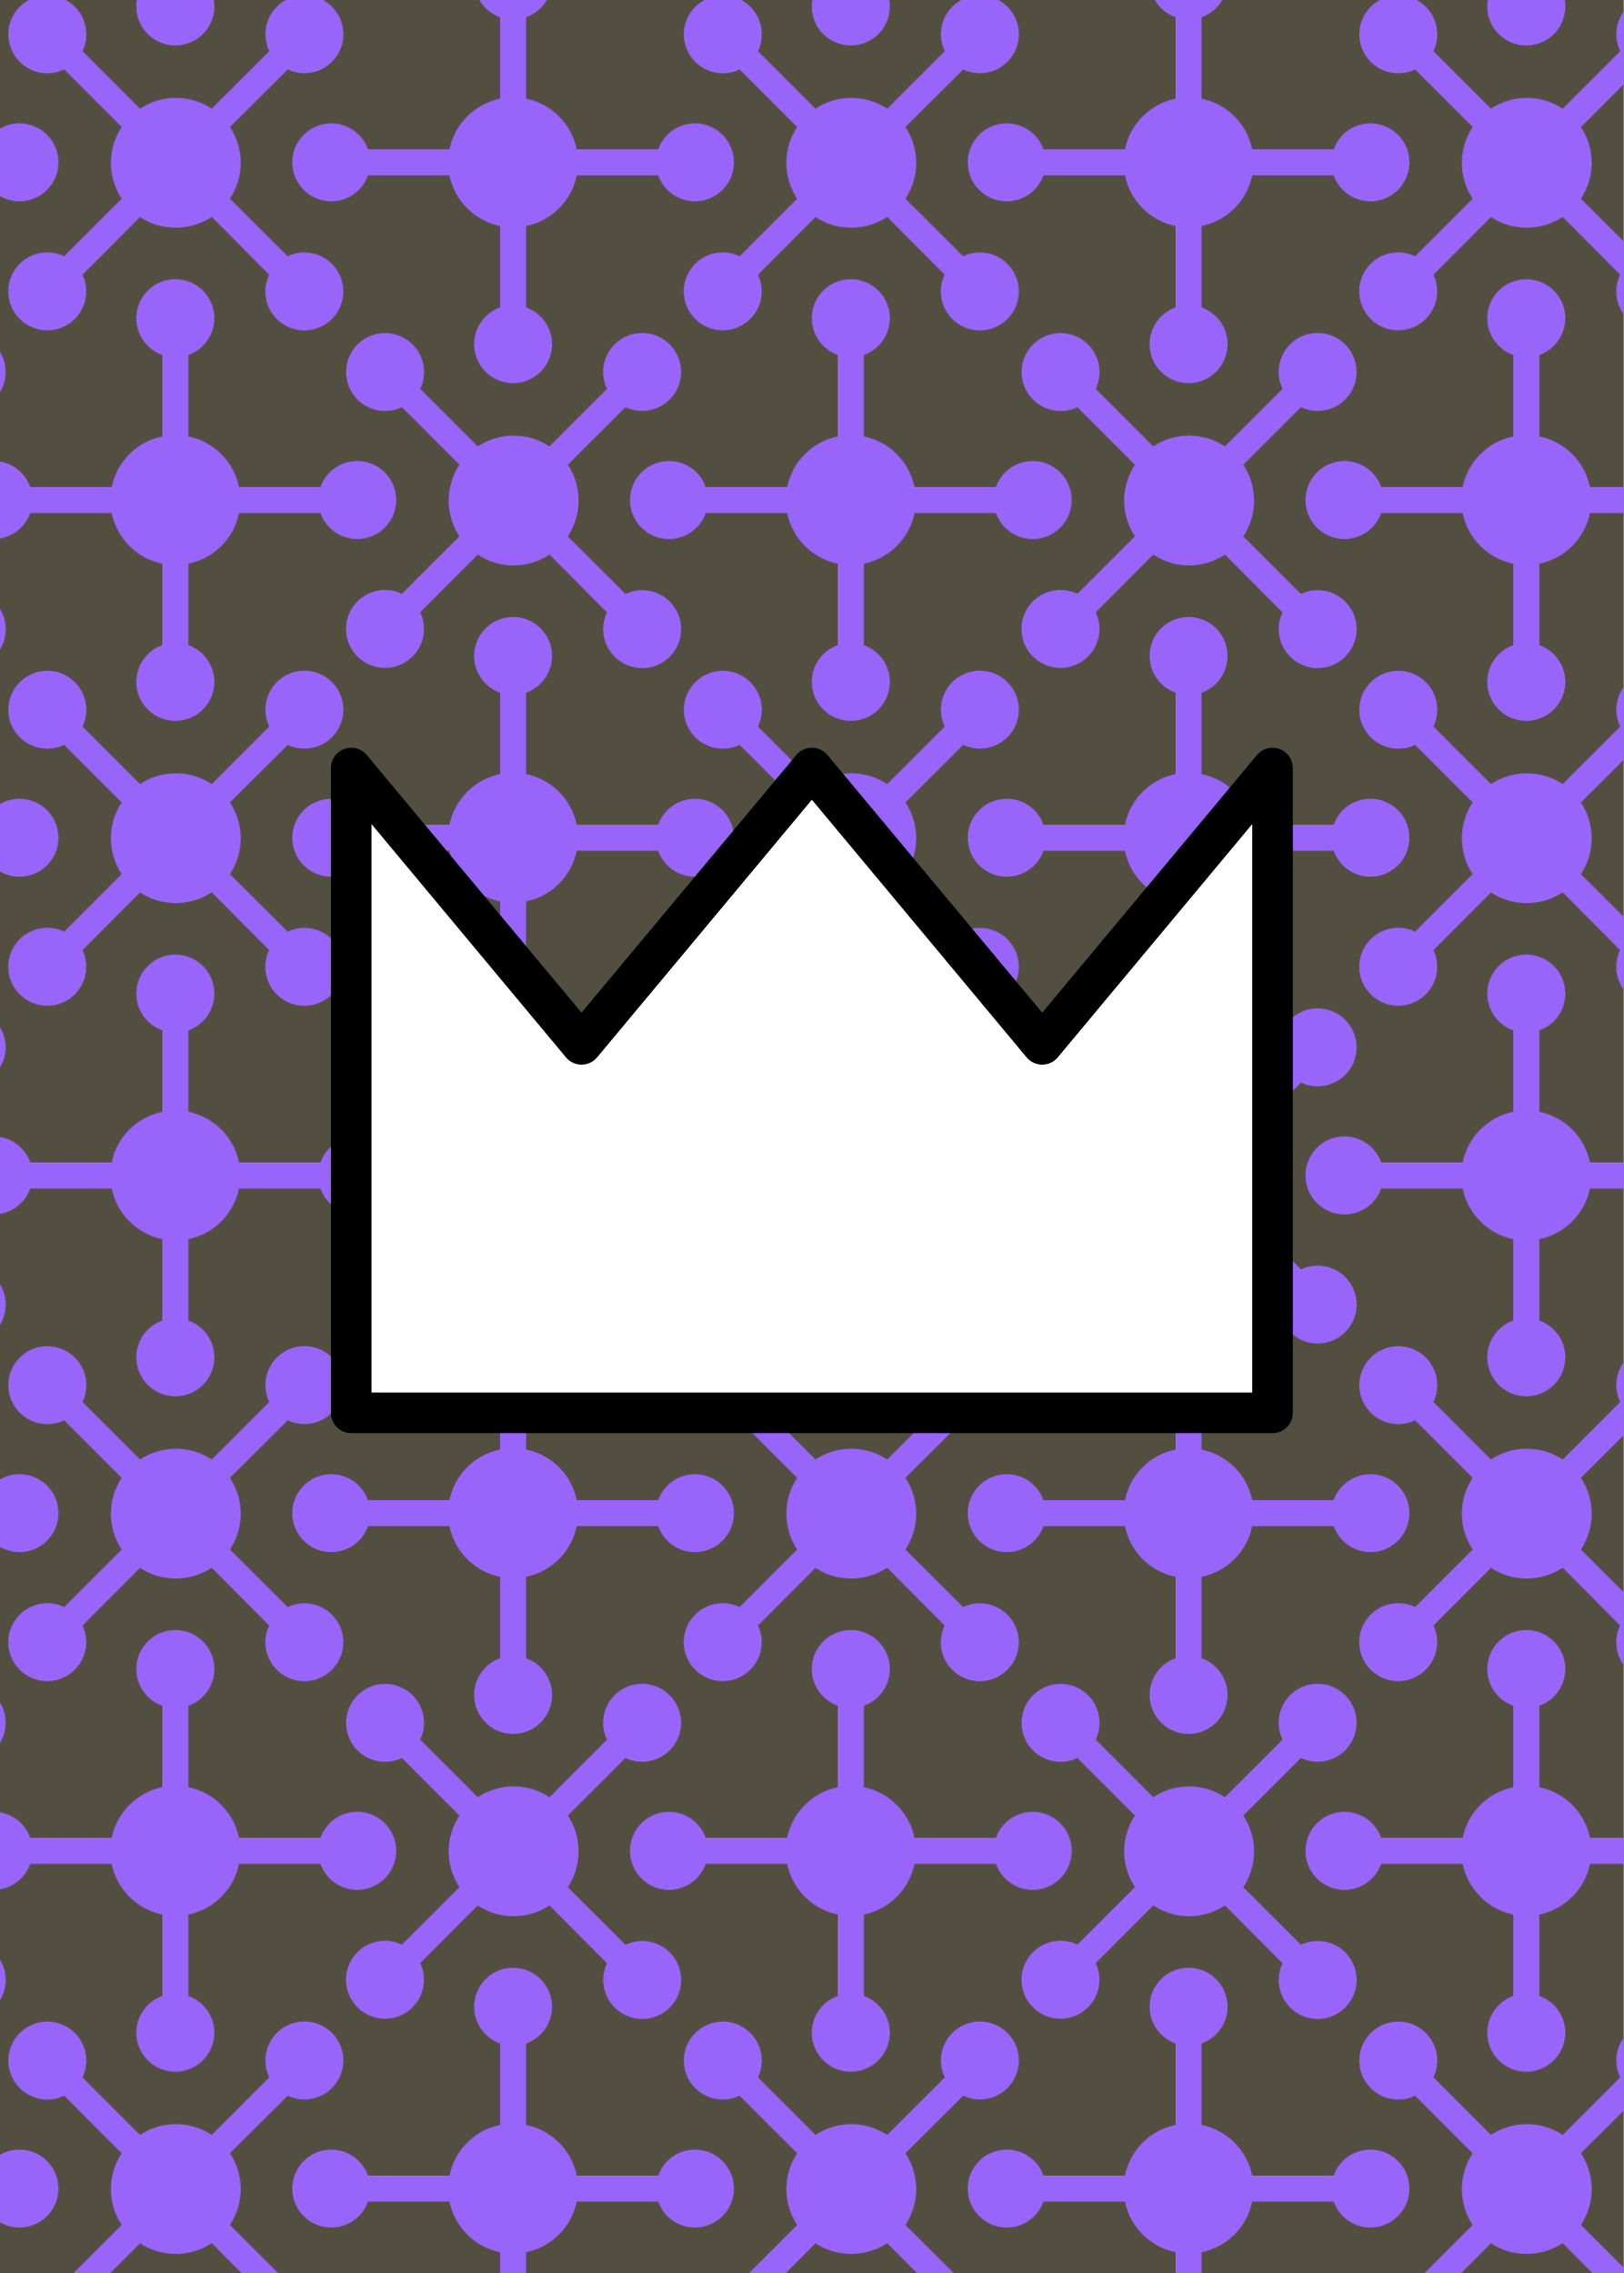
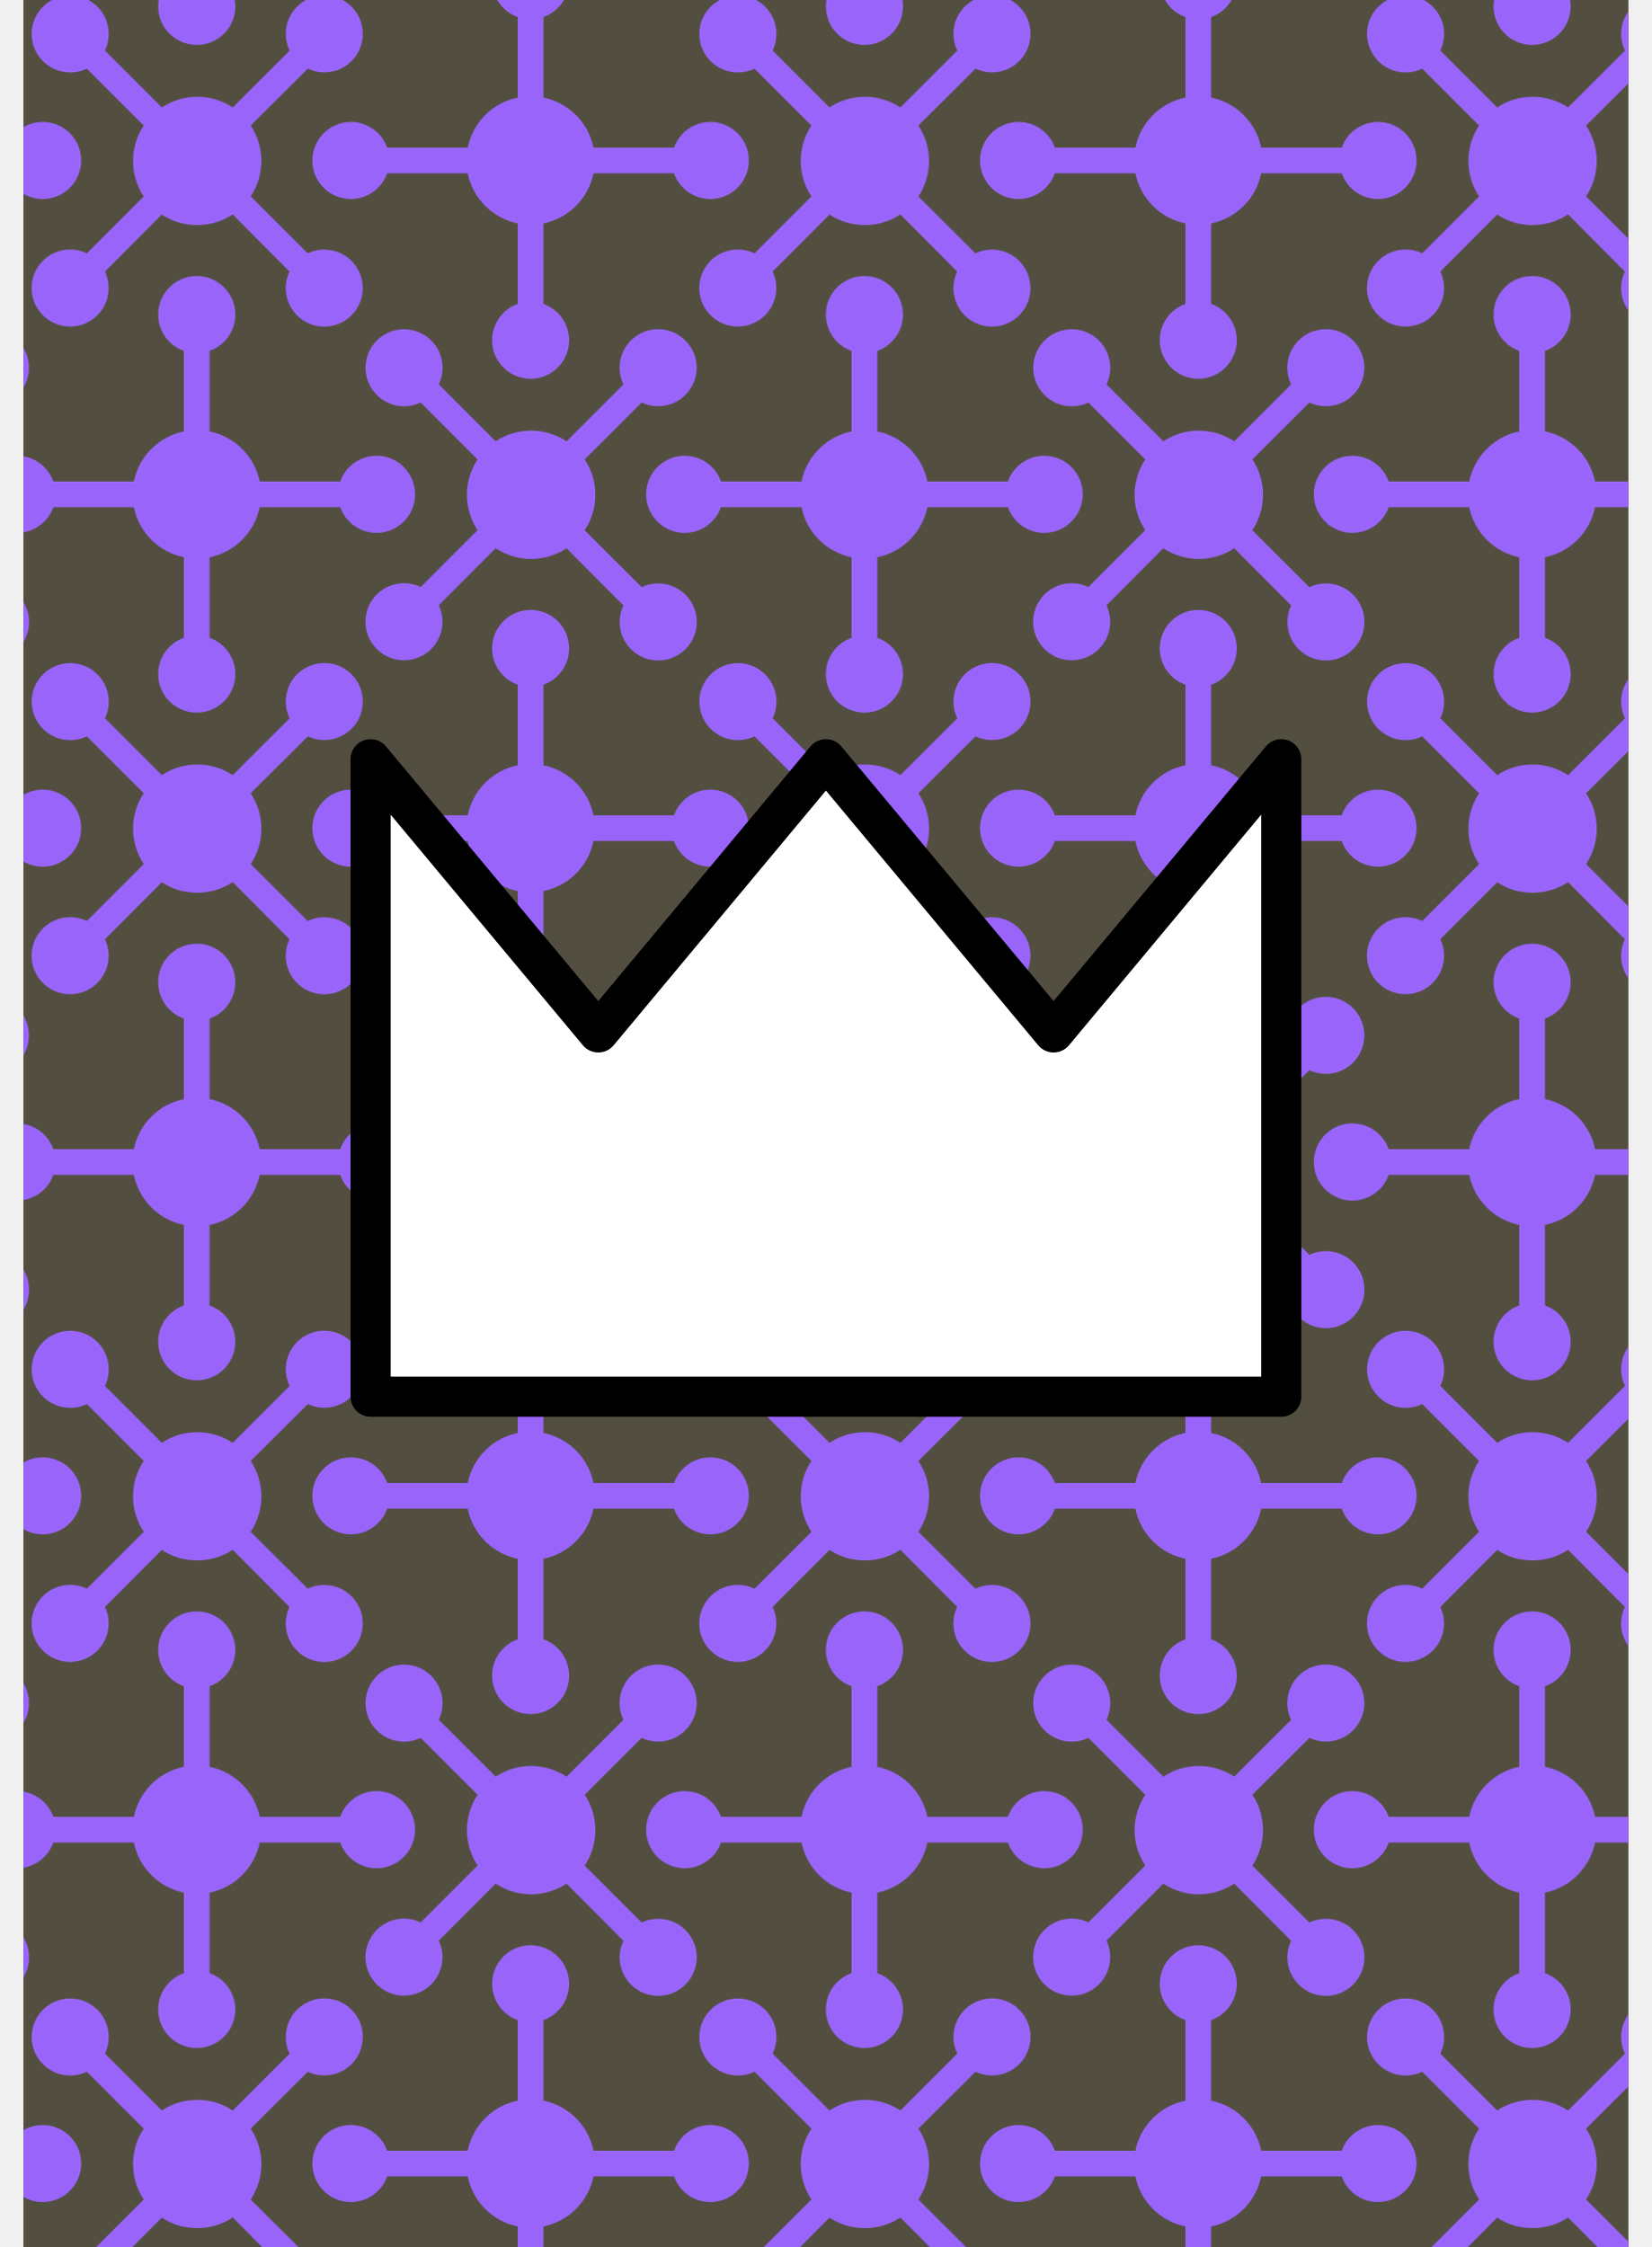
- <svg xmlns="http://www.w3.org/2000/svg" width="100%" viewBox="-2.5 -7.5 25 35" version="1.1">
+ <svg xmlns="http://www.w3.org/2000/svg" width="816px" height="1110px" viewBox="-2.5 -7.5 25 35" version="1.1">
  <defs>
    <pattern id="pattern" x="0" y="0" width="52" height="52" patternUnits="userSpaceOnUse" patternTransform="scale(0.2 0.2)">
      <path fill="#9964f9" d="M0 17.83V0h17.83a3 3 0 0 1-5.66 2H5.9A5 5 0 0 1 2 5.9v6.27a3 3 0 0 1-2 5.66zm0 18.34a3 3 0 0 1 2 5.66v6.27A5 5 0 0 1 5.9 52h6.27a3 3 0 0 1 5.66 0H0V36.17zM36.17 52a3 3 0 0 1 5.66 0h6.27a5 5 0 0 1 3.9-3.9v-6.27a3 3 0 0 1 0-5.66V52H36.17zM0 31.93v-9.78a5 5 0 0 1 3.8.72l4.43-4.43a3 3 0 1 1 1.42 1.41L5.2 24.28a5 5 0 0 1 0 5.52l4.44 4.43a3 3 0 1 1-1.42 1.42L3.8 31.2a5 5 0 0 1-3.8.72zm52-14.1a3 3 0 0 1 0-5.66V5.9A5 5 0 0 1 48.1 2h-6.27a3 3 0 0 1-5.66-2H52v17.83zm0 14.1a4.97 4.97 0 0 1-1.72-.72l-4.43 4.44a3 3 0 1 1-1.41-1.42l4.43-4.43a5 5 0 0 1 0-5.52l-4.43-4.43a3 3 0 1 1 1.41-1.41l4.43 4.43c.53-.35 1.12-.6 1.72-.72v9.78zM22.15 0h9.78a5 5 0 0 1-.72 3.8l4.44 4.43a3 3 0 1 1-1.42 1.42L29.8 5.2a5 5 0 0 1-5.52 0l-4.43 4.44a3 3 0 1 1-1.41-1.42l4.43-4.43a5 5 0 0 1-.72-3.8zm0 52c.13-.6.37-1.19.72-1.72l-4.43-4.43a3 3 0 1 1 1.41-1.41l4.43 4.43a5 5 0 0 1 5.52 0l4.43-4.43a3 3 0 1 1 1.42 1.41l-4.44 4.43c.36.53.6 1.12.72 1.72h-9.78zm9.75-24a5 5 0 0 1-3.9 3.9v6.27a3 3 0 1 1-2 0V31.9a5 5 0 0 1-3.9-3.9h-6.27a3 3 0 1 1 0-2h6.27a5 5 0 0 1 3.9-3.9v-6.27a3 3 0 1 1 2 0v6.27a5 5 0 0 1 3.9 3.9h6.27a3 3 0 1 1 0 2H31.9z" />
    </pattern>
  </defs>
  <rect x="-2.5" y="-7.5" width="25" height="35" stroke="none" style="fill: #524f40" />
  <rect x="-2.5" y="-7.5" width="25" height="35" stroke="none" stroke-width="5px" fill="url(#pattern)" />
  <g transform="translate(-2.5,-2.5)">
    <g transform="scale(1.25,1.25)">
      <path stroke-linejoin="round" stroke-width="0.5" fill="white" stroke="black" d="M 4.326 5.461 L 4.326 13.404 L 15.674 13.404 L 15.674 5.461 L 12.837 8.865 L 10 5.461 L 7.163 8.865 Z " />
    </g>
  </g>
</svg>
